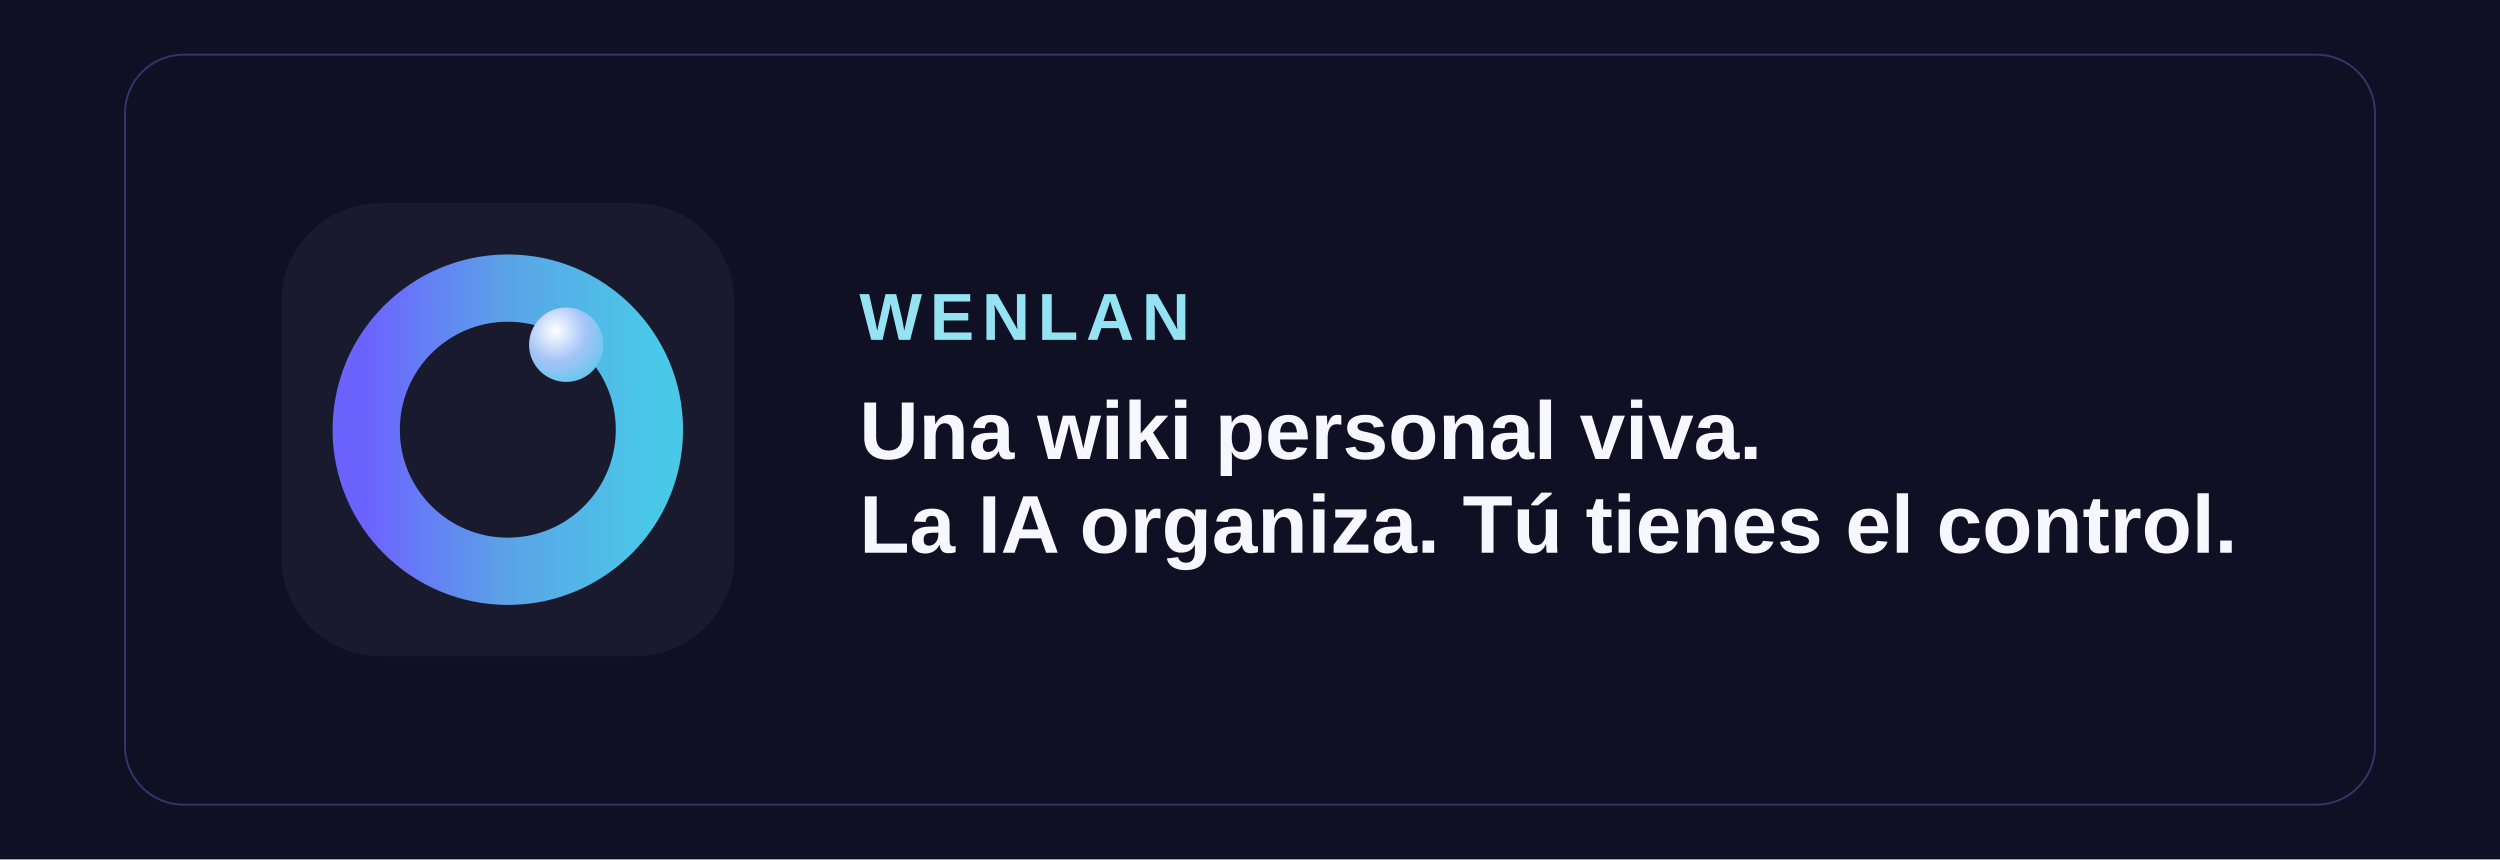
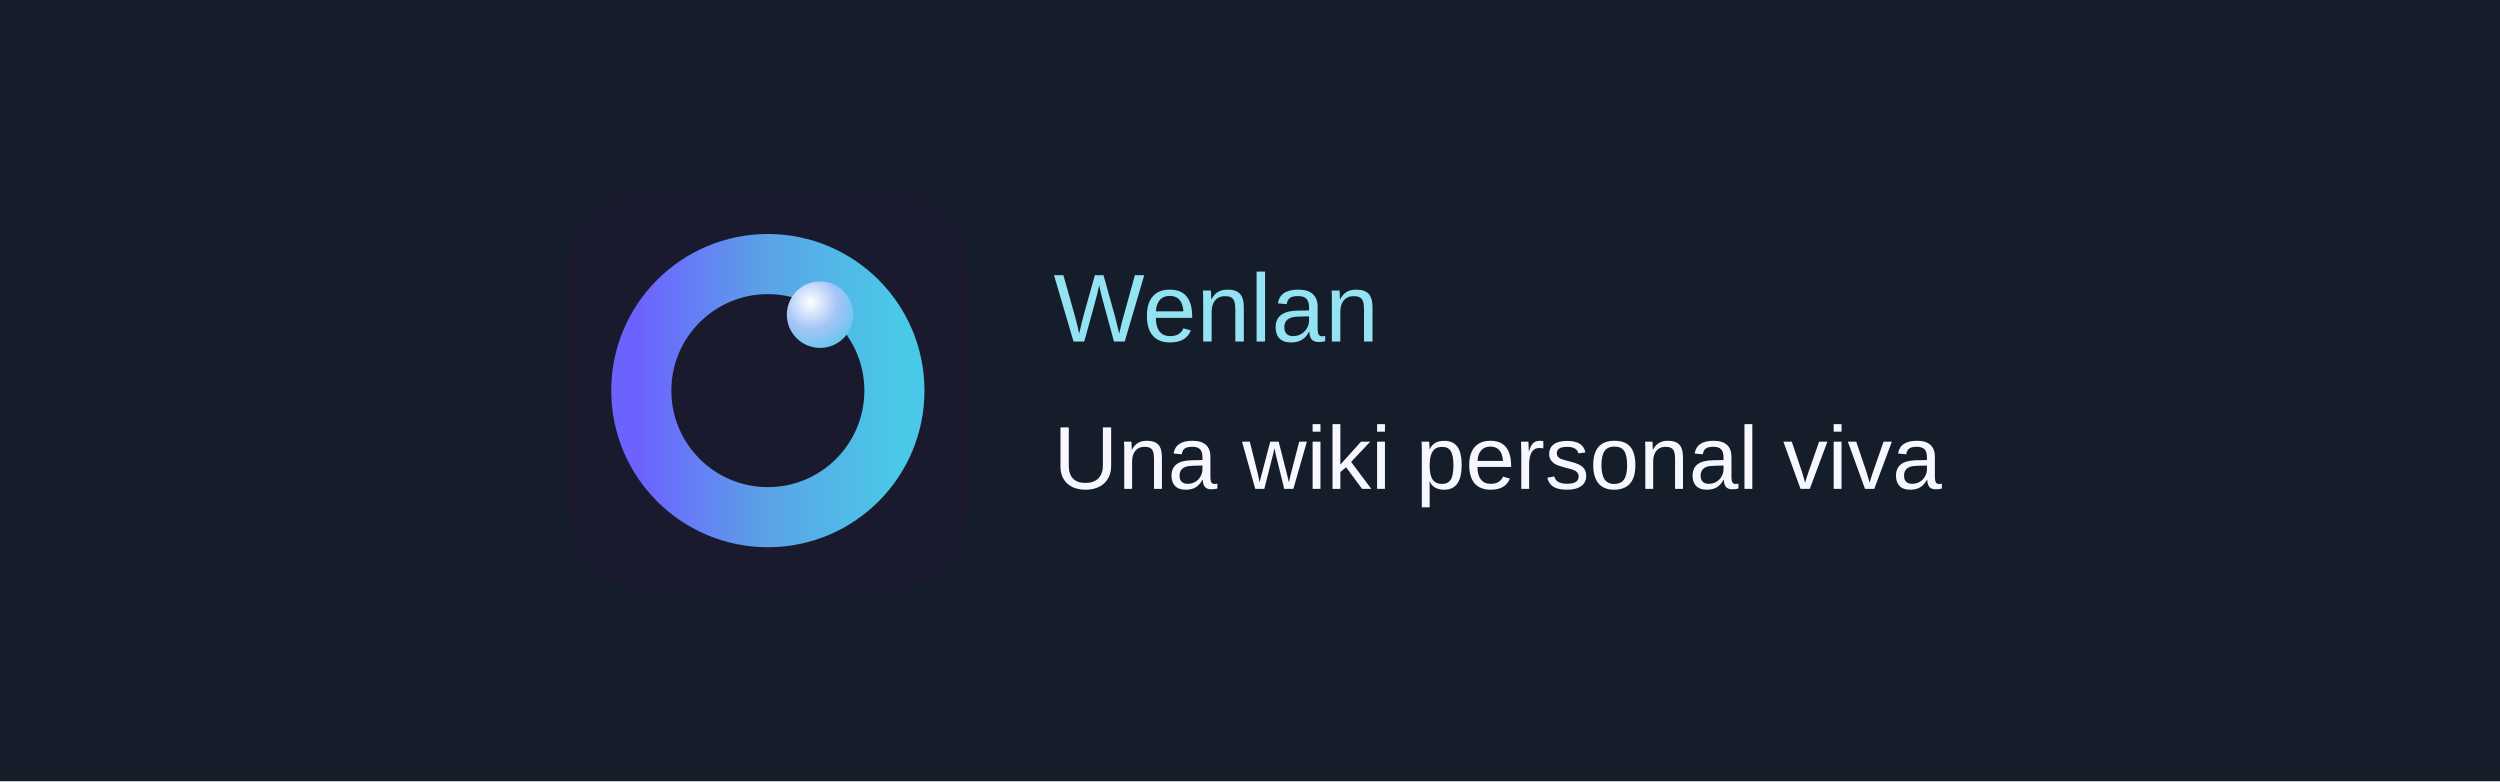
- <svg xmlns="http://www.w3.org/2000/svg" width="1280" height="440" viewBox="0 0 1280 440" fill="none" role="img" aria-labelledby="title desc">
-   <rect width="1280" height="440" fill="#101024" />
-   <rect x="64" y="28" width="1152" height="384" rx="30" fill="#101024" stroke="#2F3769" />
-   <g transform="translate(144 104) scale(0.453125)">
-     <rect width="512" height="512" rx="112" fill="#1A1A2E" />
-     <circle cx="256" cy="256" r="160" fill="none" stroke="url(#banner-es-ES-desktop-ring)" stroke-width="76" />
-     <circle cx="322" cy="160" r="42" fill="url(#banner-es-ES-desktop-orb)" />
+ <svg xmlns="http://www.w3.org/2000/svg" width="1120" height="350" viewBox="0 0 1120 350" fill="none" role="img" aria-labelledby="title desc">
+   <rect width="1120" height="350" fill="#151D2B" />
+   <g transform="translate(172 0)">
+     <g transform="translate(81.28 84.28) scale(0.354375)">
+       <rect width="512" height="512" rx="112" fill="#1A1A2E" />
+       <circle cx="256" cy="256" r="160" fill="none" stroke="url(#banner-es-ES-desktop-ring)" stroke-width="76" />
+       <circle cx="322" cy="160" r="42" fill="url(#banner-es-ES-desktop-orb)" />
+     </g>
+     <text x="300" y="153" fill="#93E3F2" font-size="43.2" font-weight="500" text-anchor="start">
+       <tspan font-family="-apple-system, BlinkMacSystemFont, &quot;SF Pro Display&quot;, &quot;Helvetica Neue&quot;, Arial, sans-serif">Wenlan</tspan>
+     </text>
+     <text x="300" y="219" fill="#F7F8FF" font-family="-apple-system, BlinkMacSystemFont, &quot;SF Pro Display&quot;, &quot;Helvetica Neue&quot;, Arial, sans-serif" font-size="40" font-weight="500" text-anchor="start">Una wiki personal viva</text>
  </g>
-   <text x="440" y="174" fill="#93E3F2" font-family="Arial, &quot;Helvetica Neue&quot;, sans-serif" font-size="34" font-weight="700" text-anchor="start" letter-spacing="4">WENLAN</text>
-   <text x="440" y="235" fill="#F7F8FF" font-family="Arial, &quot;Helvetica Neue&quot;, sans-serif" font-size="42" font-weight="700" text-anchor="start">Una wiki personal viva.</text>
-   <text x="440" y="283" fill="#F7F8FF" font-family="Arial, &quot;Helvetica Neue&quot;, sans-serif" font-size="42" font-weight="700" text-anchor="start">La IA organiza. Tú tienes el control.</text>
  <defs>
    <linearGradient id="banner-es-ES-desktop-ring" x1="96" y1="256" x2="416" y2="256" gradientUnits="userSpaceOnUse">
      <stop stop-color="#6C63FF" />
      <stop offset="0.5" stop-color="#5BA3E6" />
      <stop offset="1" stop-color="#4AC8E8" />
    </linearGradient>
    <radialGradient id="banner-es-ES-desktop-orb" cx="0" cy="0" r="1" gradientUnits="userSpaceOnUse" gradientTransform="translate(310 144) rotate(52.125) scale(76.0263)">
      <stop stop-color="#FFFFFF" />
      <stop offset="0.45" stop-color="#A5C4F7" />
      <stop offset="1" stop-color="#4AC8E8" />
    </radialGradient>
  </defs>
</svg>
